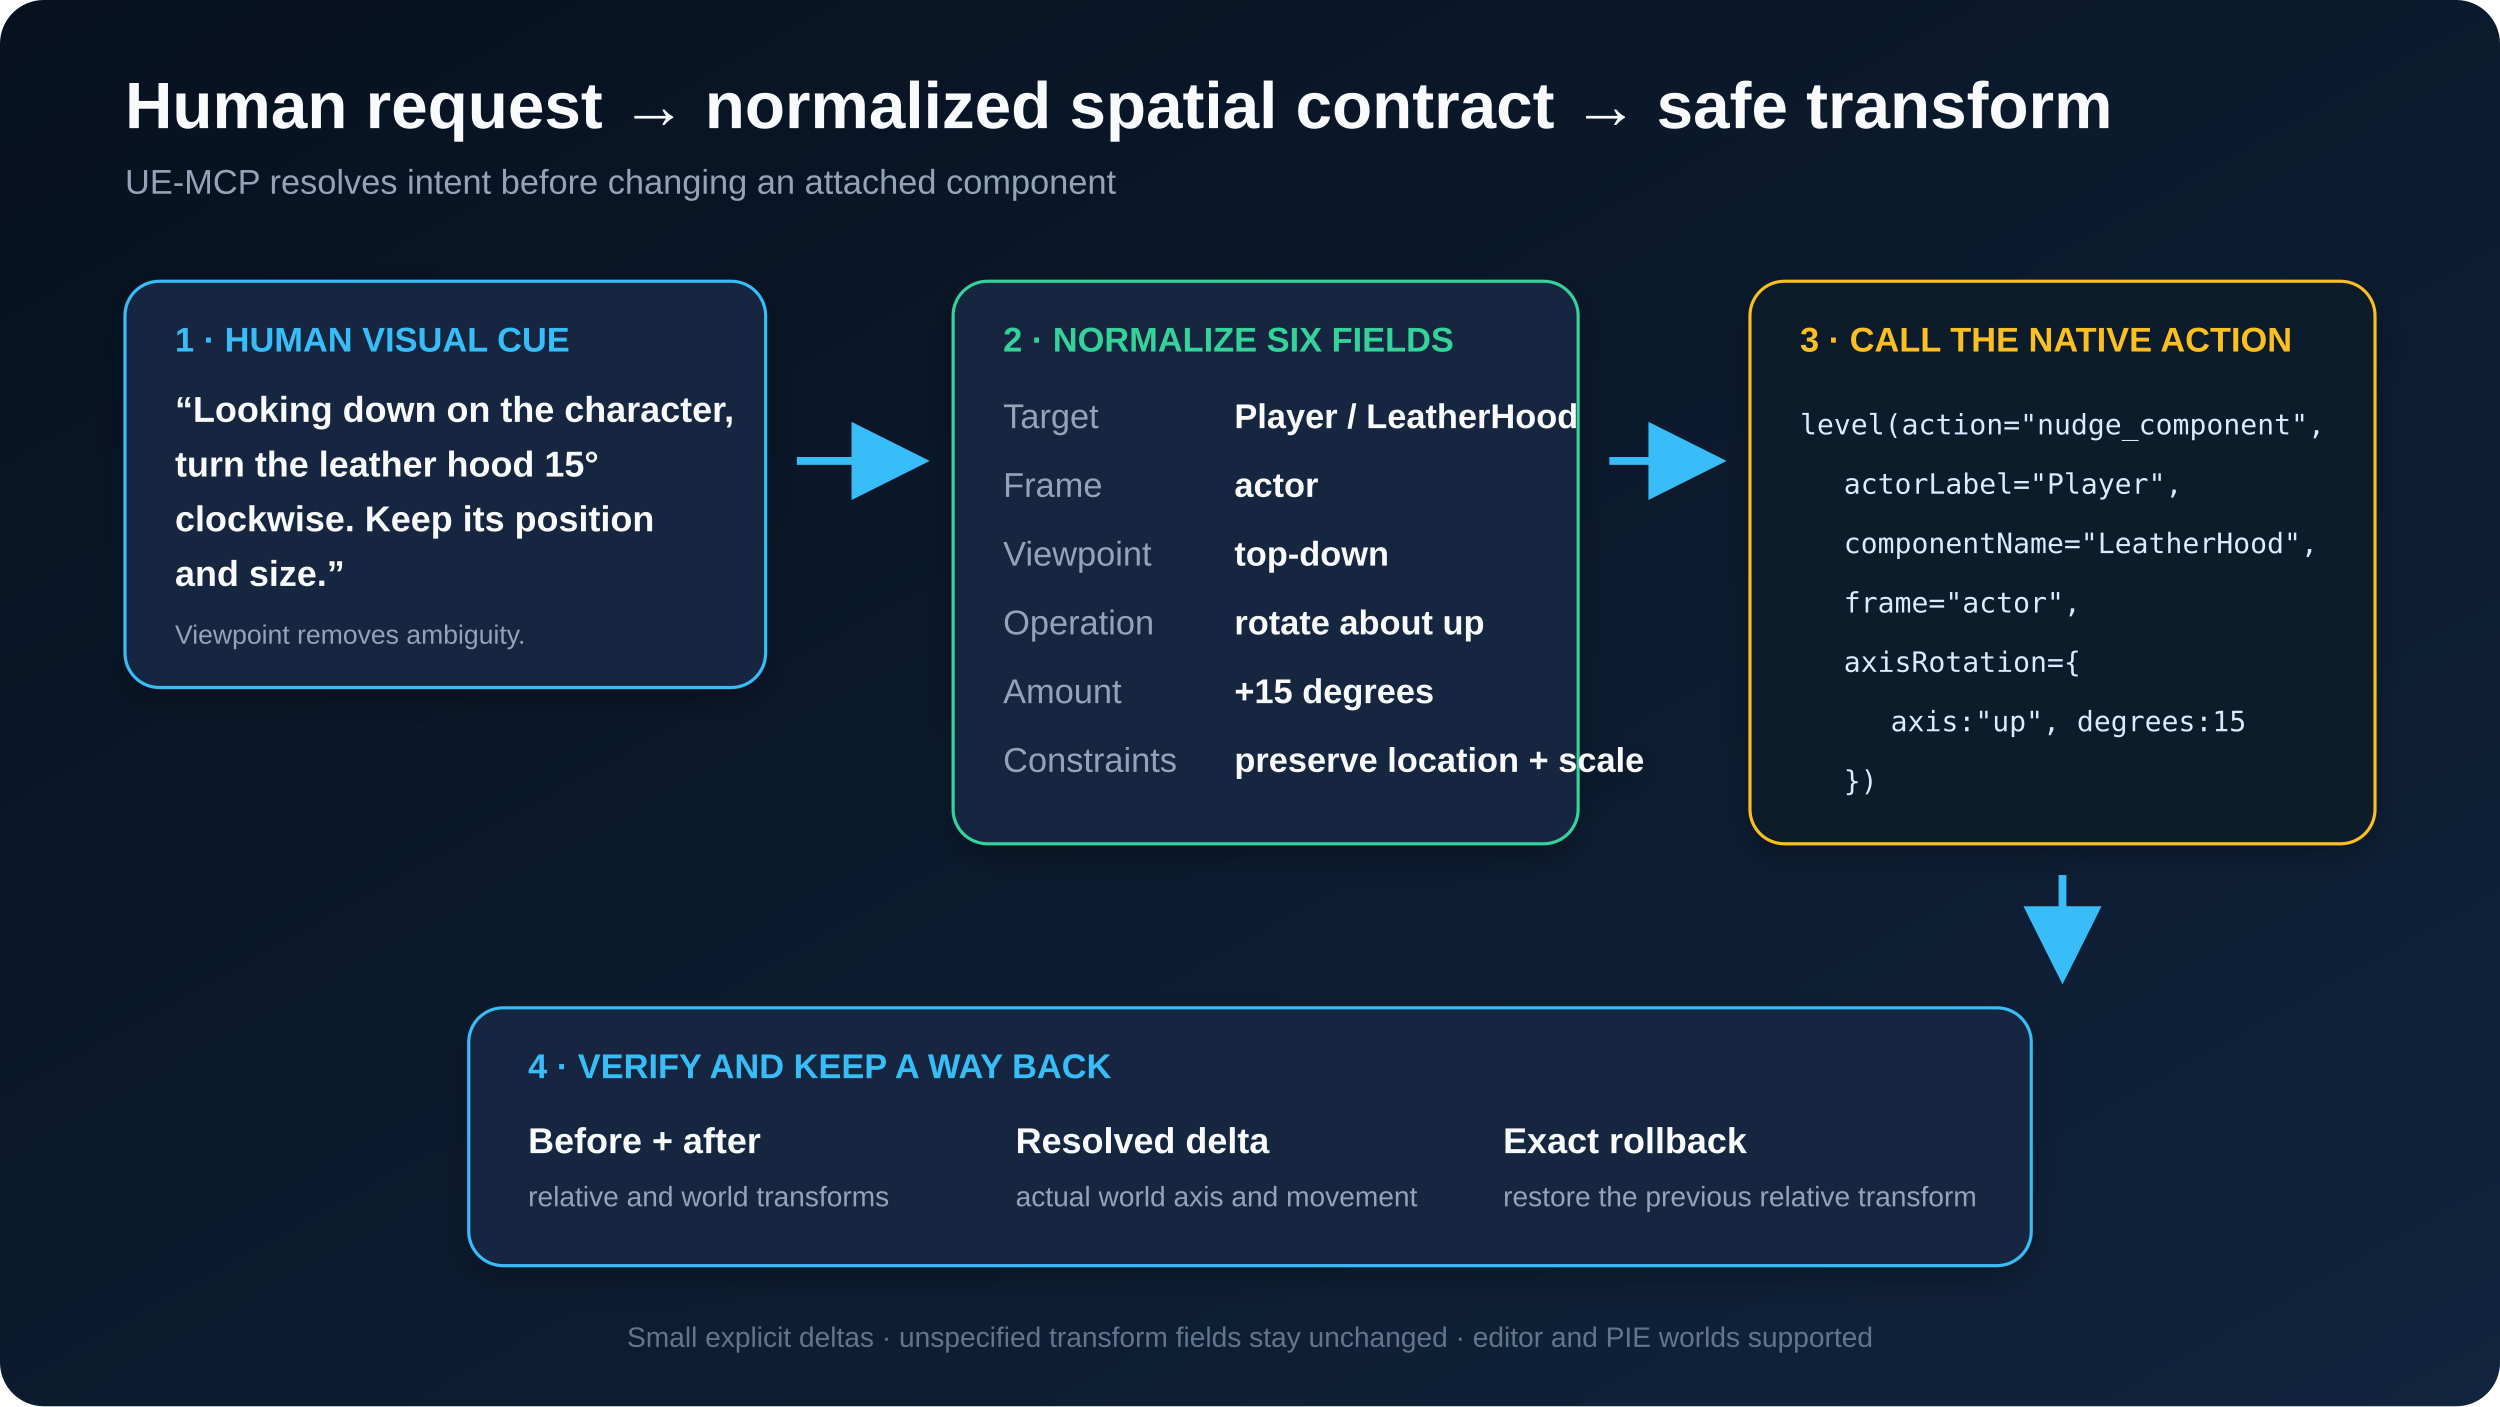
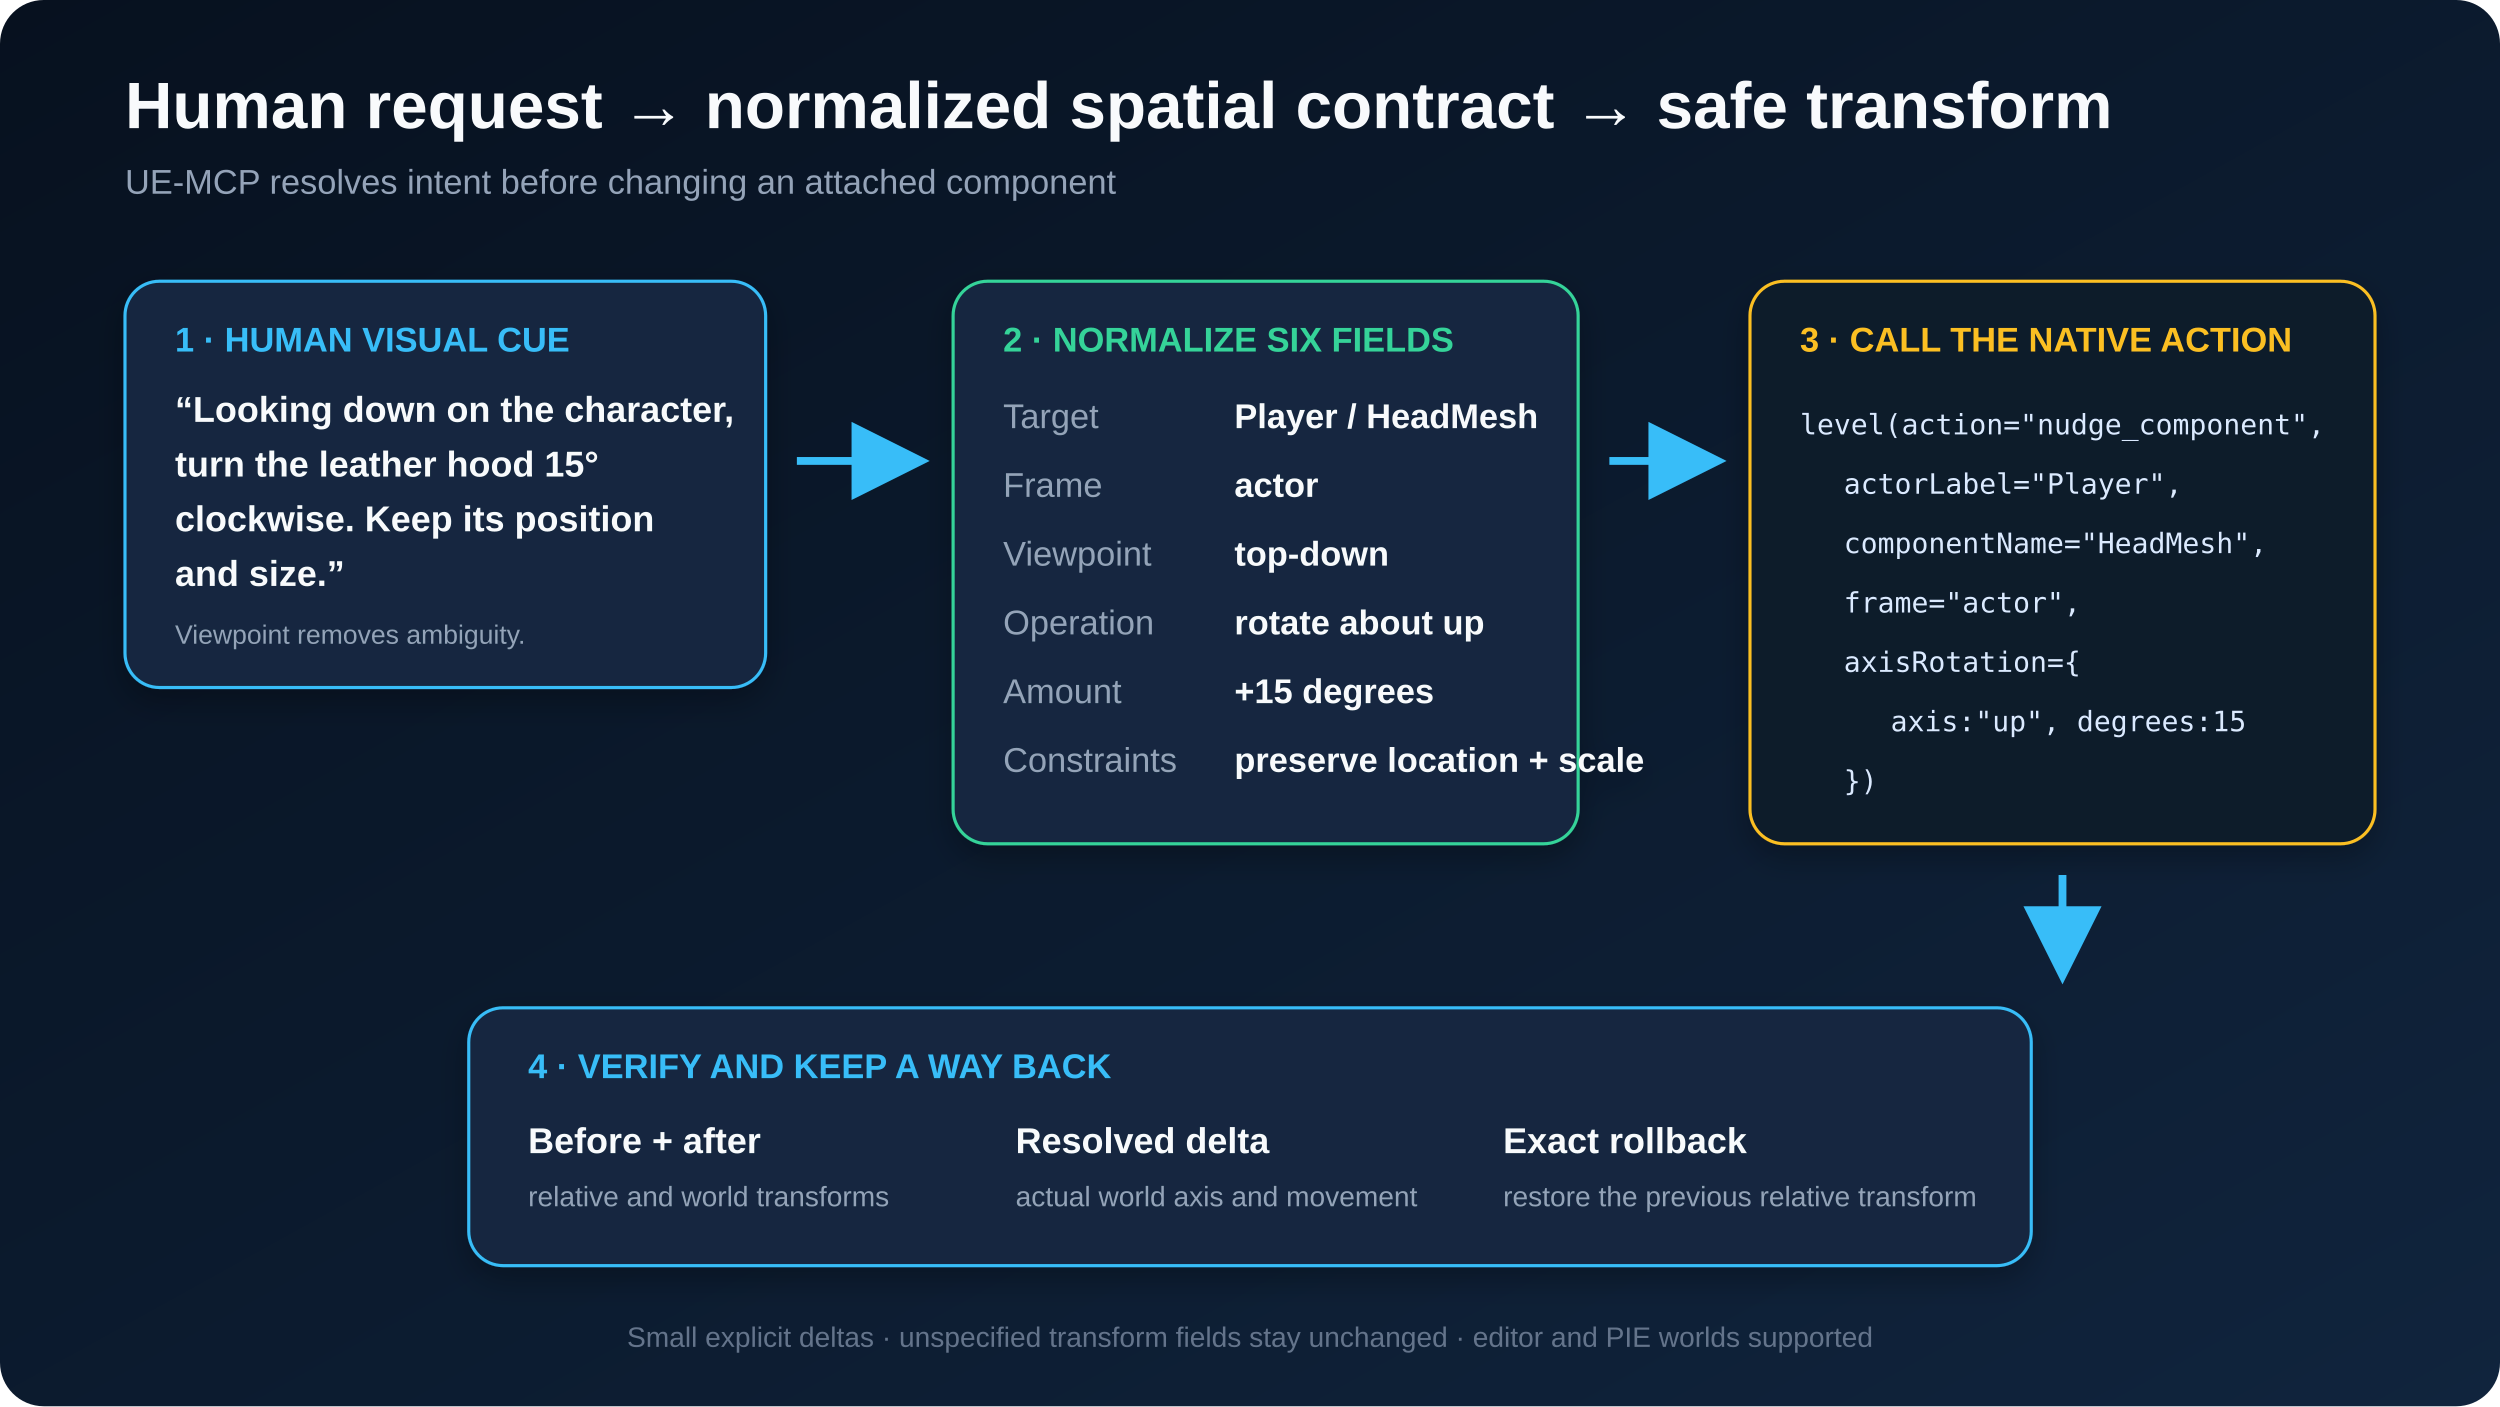
<svg xmlns="http://www.w3.org/2000/svg" width="1600" height="900" viewBox="0 0 1600 900" role="img" aria-labelledby="title desc">
  <defs>
    <linearGradient id="bg" x1="0" y1="0" x2="1" y2="1">
      <stop offset="0" stop-color="#07111f" />
      <stop offset="1" stop-color="#10243d" />
    </linearGradient>
    <filter id="shadow" x="-20%" y="-20%" width="140%" height="140%">
      <feDropShadow dx="0" dy="8" stdDeviation="10" flood-color="#000" flood-opacity="0.28" />
    </filter>
    <marker id="arrow" markerWidth="10" markerHeight="10" refX="8" refY="5" orient="auto">
      <path d="M0,0 L10,5 L0,10 Z" fill="#38bdf8" />
    </marker>
  </defs>
  <rect width="1600" height="900" rx="28" fill="url(#bg)" />
  <text x="80" y="82" fill="#f8fafc" font-family="Segoe UI, Arial, sans-serif" font-size="42" font-weight="700">Human request → normalized spatial contract → safe transform</text>
  <text x="80" y="124" fill="#94a3b8" font-family="Segoe UI, Arial, sans-serif" font-size="22">UE-MCP resolves intent before changing an attached component</text>
  <g filter="url(#shadow)">
    <rect x="80" y="180" width="410" height="260" rx="22" fill="#14283f" stroke="#38bdf8" stroke-width="2" />
    <text x="112" y="225" fill="#38bdf8" font-family="Segoe UI, Arial, sans-serif" font-size="22" font-weight="700">1 · HUMAN VISUAL CUE</text>
    <text x="112" y="270" fill="#f8fafc" font-family="Segoe UI, Arial, sans-serif" font-size="23" font-weight="600">“Looking down on the character,</text>
    <text x="112" y="305" fill="#f8fafc" font-family="Segoe UI, Arial, sans-serif" font-size="23" font-weight="600">turn the leather hood 15°</text>
    <text x="112" y="340" fill="#f8fafc" font-family="Segoe UI, Arial, sans-serif" font-size="23" font-weight="600">clockwise. Keep its position</text>
    <text x="112" y="375" fill="#f8fafc" font-family="Segoe UI, Arial, sans-serif" font-size="23" font-weight="600">and size.”</text>
    <text x="112" y="412" fill="#94a3b8" font-family="Segoe UI, Arial, sans-serif" font-size="17">Viewpoint removes ambiguity.</text>
  </g>
  <line x1="510" y1="295" x2="585" y2="295" stroke="#38bdf8" stroke-width="5" marker-end="url(#arrow)" />
  <g filter="url(#shadow)">
    <rect x="610" y="180" width="400" height="360" rx="22" fill="#14283f" stroke="#34d399" stroke-width="2" />
    <text x="642" y="225" fill="#34d399" font-family="Segoe UI, Arial, sans-serif" font-size="22" font-weight="700">2 · NORMALIZE SIX FIELDS</text>
    <g font-family="Segoe UI, Arial, sans-serif" font-size="22">
      <text x="642" y="274" fill="#94a3b8">Target</text>
-       <text x="790" y="274" fill="#f8fafc" font-weight="600">Player / LeatherHood</text>
+       <text x="790" y="274" fill="#f8fafc" font-weight="600">Player / HeadMesh</text>
      <text x="642" y="318" fill="#94a3b8">Frame</text>
      <text x="790" y="318" fill="#f8fafc" font-weight="600">actor</text>
      <text x="642" y="362" fill="#94a3b8">Viewpoint</text>
      <text x="790" y="362" fill="#f8fafc" font-weight="600">top-down</text>
      <text x="642" y="406" fill="#94a3b8">Operation</text>
      <text x="790" y="406" fill="#f8fafc" font-weight="600">rotate about up</text>
      <text x="642" y="450" fill="#94a3b8">Amount</text>
      <text x="790" y="450" fill="#f8fafc" font-weight="600">+15 degrees</text>
      <text x="642" y="494" fill="#94a3b8">Constraints</text>
      <text x="790" y="494" fill="#f8fafc" font-weight="600">preserve location + scale</text>
    </g>
  </g>
  <line x1="1030" y1="295" x2="1095" y2="295" stroke="#38bdf8" stroke-width="5" marker-end="url(#arrow)" />
  <g filter="url(#shadow)">
    <rect x="1120" y="180" width="400" height="360" rx="22" fill="#0b1a2c" stroke="#fbbf24" stroke-width="2" />
    <text x="1152" y="225" fill="#fbbf24" font-family="Segoe UI, Arial, sans-serif" font-size="22" font-weight="700">3 · CALL THE NATIVE ACTION</text>
    <g fill="#dbeafe" font-family="Cascadia Mono, Consolas, monospace" font-size="18">
      <text x="1152" y="278">level(action="nudge_component",</text>
      <text x="1180" y="316">actorLabel="Player",</text>
-       <text x="1180" y="354">componentName="LeatherHood",</text>
+       <text x="1180" y="354">componentName="HeadMesh",</text>
      <text x="1180" y="392">frame="actor",</text>
      <text x="1180" y="430">axisRotation={</text>
      <text x="1210" y="468">axis:"up", degrees:15</text>
      <text x="1180" y="506">})</text>
    </g>
  </g>
  <line x1="1320" y1="560" x2="1320" y2="620" stroke="#38bdf8" stroke-width="5" marker-end="url(#arrow)" />
  <g filter="url(#shadow)">
    <rect x="300" y="645" width="1000" height="165" rx="22" fill="#14283f" stroke="#38bdf8" stroke-width="2" />
    <text x="338" y="690" fill="#38bdf8" font-family="Segoe UI, Arial, sans-serif" font-size="22" font-weight="700">4 · VERIFY AND KEEP A WAY BACK</text>
    <g font-family="Segoe UI, Arial, sans-serif">
      <text x="338" y="738" fill="#f8fafc" font-size="23" font-weight="600">Before + after</text>
      <text x="338" y="772" fill="#94a3b8" font-size="18">relative and world transforms</text>
      <text x="650" y="738" fill="#f8fafc" font-size="23" font-weight="600">Resolved delta</text>
      <text x="650" y="772" fill="#94a3b8" font-size="18">actual world axis and movement</text>
      <text x="962" y="738" fill="#f8fafc" font-size="23" font-weight="600">Exact rollback</text>
      <text x="962" y="772" fill="#94a3b8" font-size="18">restore the previous relative transform</text>
    </g>
  </g>
  <text x="800" y="862" text-anchor="middle" fill="#64748b" font-family="Segoe UI, Arial, sans-serif" font-size="18">Small explicit deltas · unspecified transform fields stay unchanged · editor and PIE worlds supported</text>
</svg>
